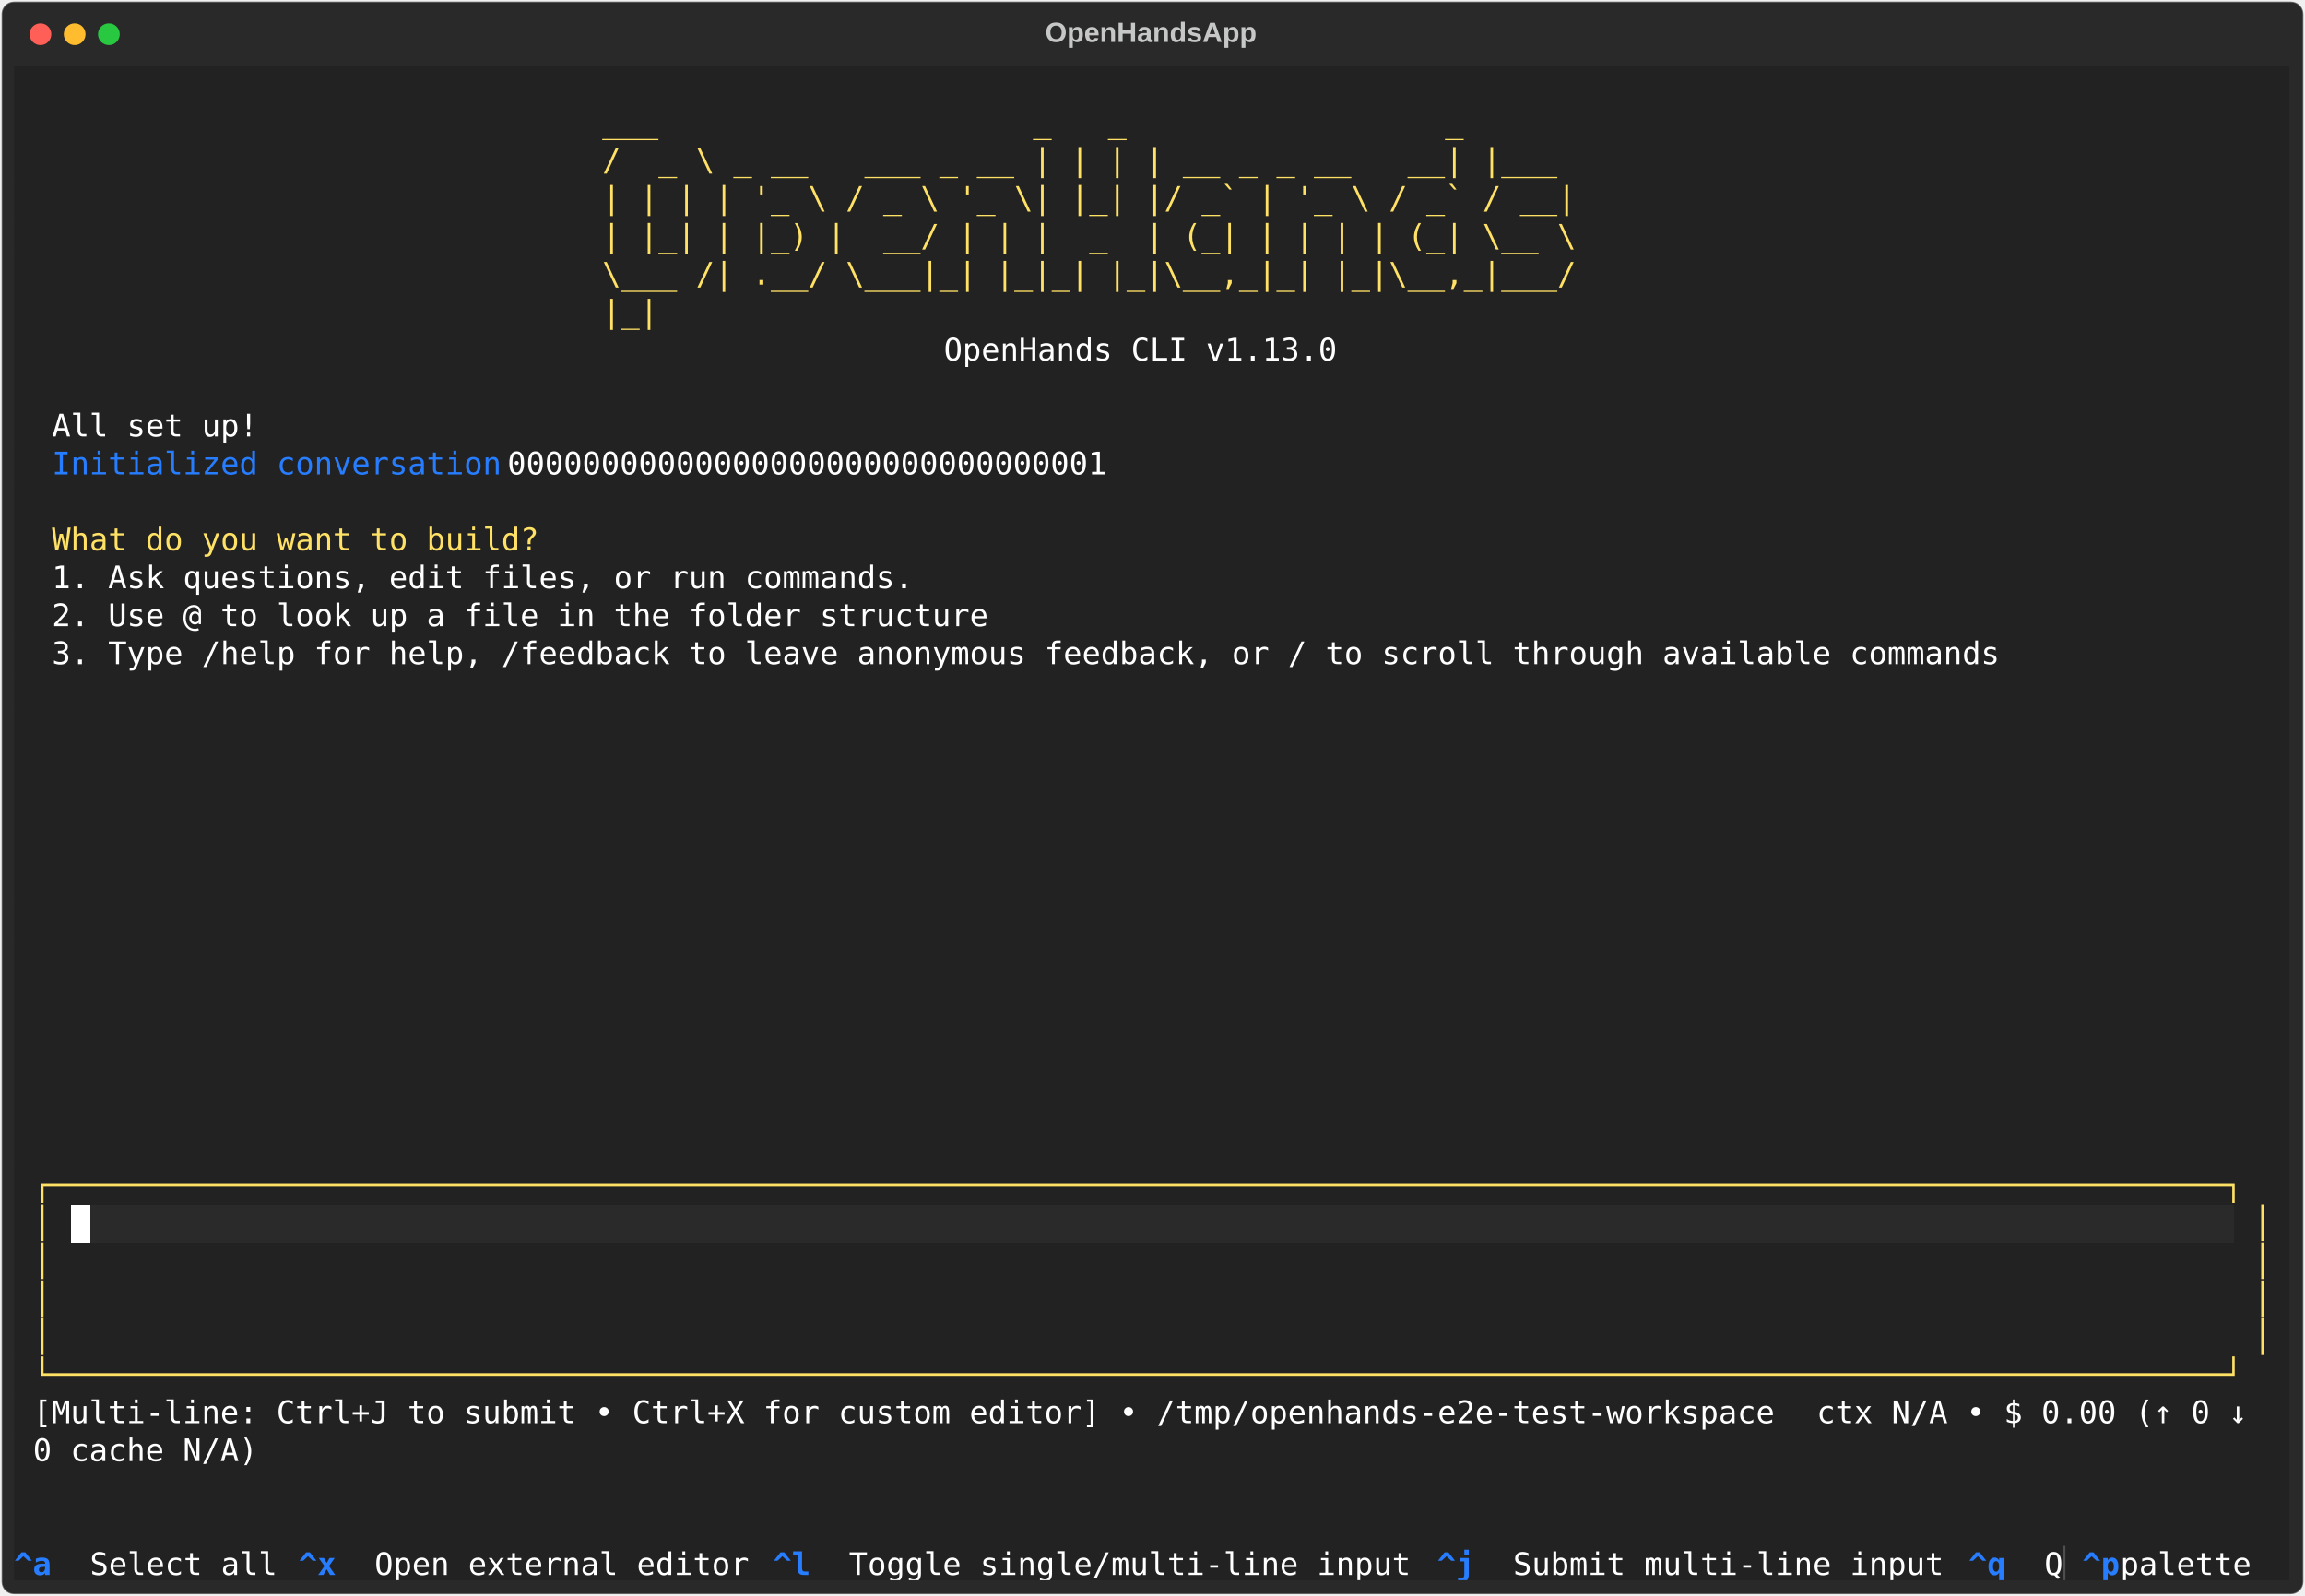
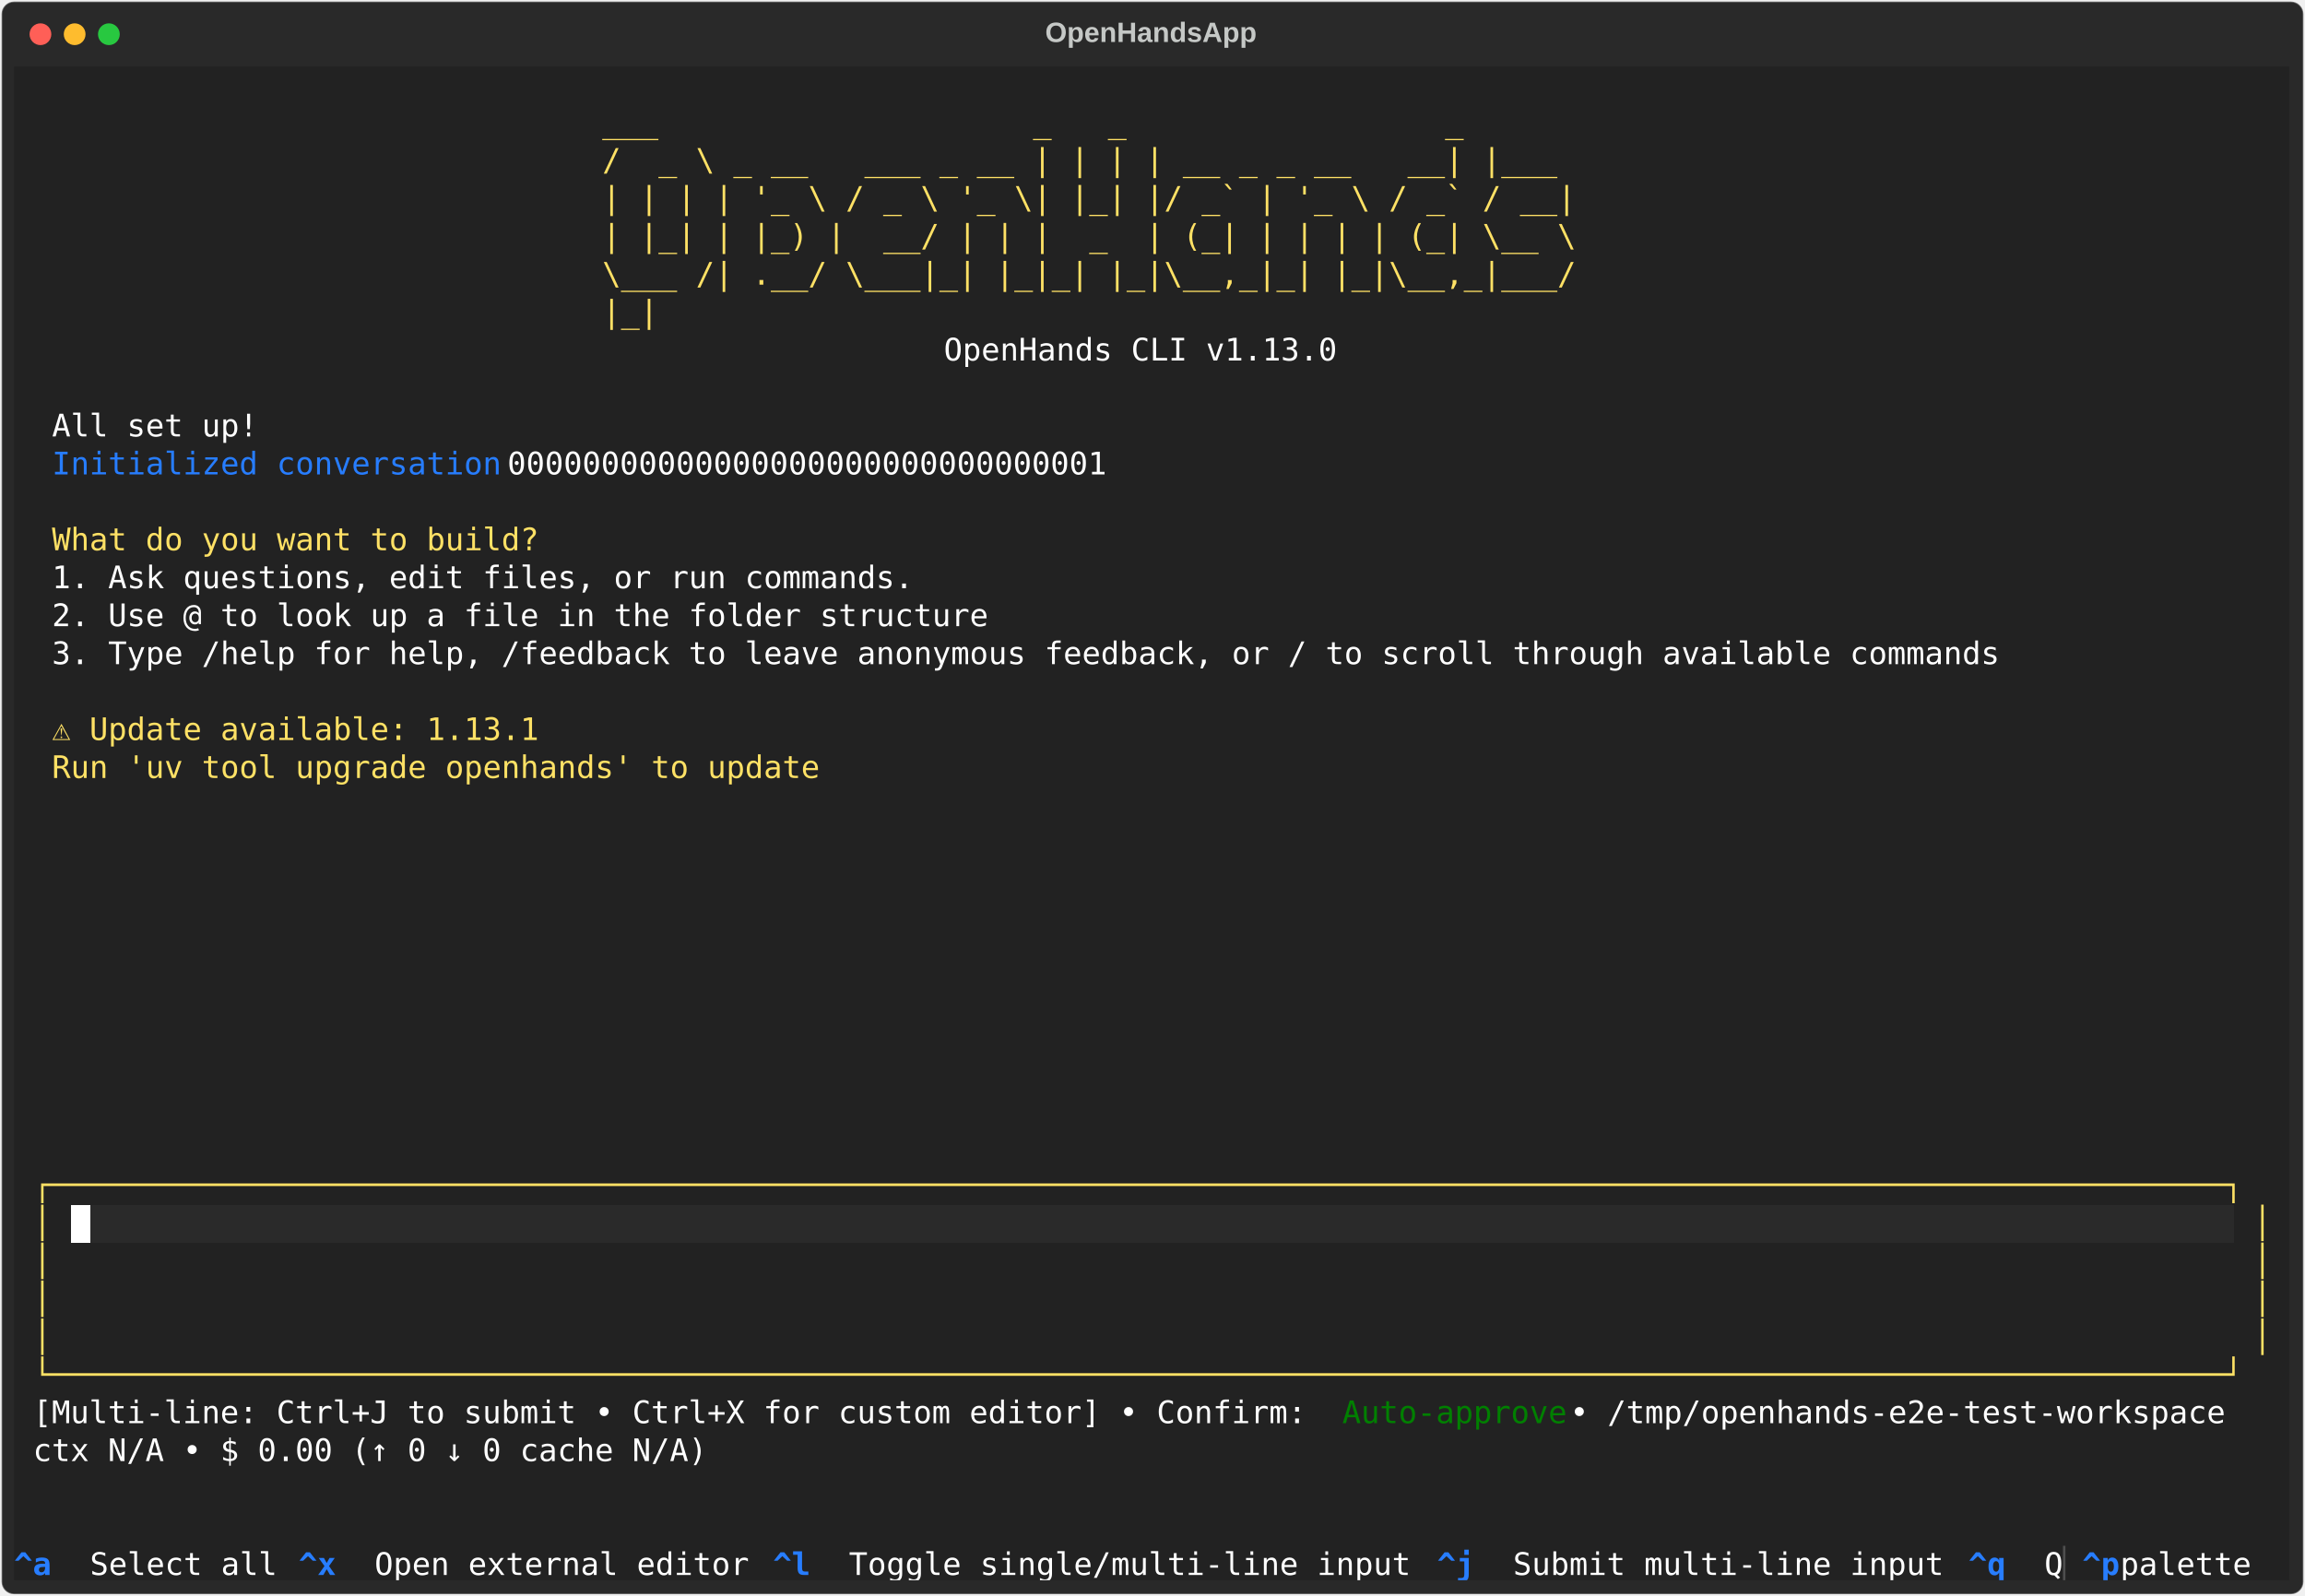
<svg xmlns="http://www.w3.org/2000/svg" class="rich-terminal" viewBox="0 0 1482 1026.0">
  <style>

    @font-face {
        font-family: "Fira Code";
        src: local("FiraCode-Regular"),
                url("https://cdnjs.cloudflare.com/ajax/libs/firacode/6.2.0/woff2/FiraCode-Regular.woff2") format("woff2"),
                url("https://cdnjs.cloudflare.com/ajax/libs/firacode/6.2.0/woff/FiraCode-Regular.woff") format("woff");
        font-style: normal;
        font-weight: 400;
    }
    @font-face {
        font-family: "Fira Code";
        src: local("FiraCode-Bold"),
                url("https://cdnjs.cloudflare.com/ajax/libs/firacode/6.2.0/woff2/FiraCode-Bold.woff2") format("woff2"),
                url("https://cdnjs.cloudflare.com/ajax/libs/firacode/6.2.0/woff/FiraCode-Bold.woff") format("woff");
        font-style: bold;
        font-weight: 700;
    }

    .terminal-matrix {
        font-family: Fira Code, monospace;
        font-size: 20px;
        line-height: 24.4px;
        font-variant-east-asian: full-width;
    }

    .terminal-title {
        font-size: 18px;
        font-weight: bold;
        font-family: arial;
    }

    .terminal-r1 { fill: #c5c8c6 }
.terminal-r2 { fill: #ffe165 }
.terminal-r3 { fill: #ffffff }
.terminal-r4 { fill: #277dff }
.terminal-r5 { fill: #fee165 }
.terminal-r6 { fill: #222222 }
- .terminal-r7 { fill: #277dff;font-weight: bold }
- .terminal-r8 { fill: #4e4e4e }
+ .terminal-r7 { fill: #008000 }
+ .terminal-r8 { fill: #277dff;font-weight: bold }
+ .terminal-r9 { fill: #4e4e4e }
    </style>
  <defs>
    <clipPath id="terminal-clip-terminal">
      <rect x="0" y="0" width="1463.0" height="975.0" />
    </clipPath>
    <clipPath id="terminal-line-0">
      <rect x="0" y="1.5" width="1464" height="24.65" />
    </clipPath>
    <clipPath id="terminal-line-1">
      <rect x="0" y="25.9" width="1464" height="24.65" />
    </clipPath>
    <clipPath id="terminal-line-2">
      <rect x="0" y="50.3" width="1464" height="24.65" />
    </clipPath>
    <clipPath id="terminal-line-3">
      <rect x="0" y="74.7" width="1464" height="24.65" />
    </clipPath>
    <clipPath id="terminal-line-4">
      <rect x="0" y="99.1" width="1464" height="24.65" />
    </clipPath>
    <clipPath id="terminal-line-5">
      <rect x="0" y="123.5" width="1464" height="24.65" />
    </clipPath>
    <clipPath id="terminal-line-6">
      <rect x="0" y="147.9" width="1464" height="24.65" />
    </clipPath>
    <clipPath id="terminal-line-7">
      <rect x="0" y="172.3" width="1464" height="24.65" />
    </clipPath>
    <clipPath id="terminal-line-8">
      <rect x="0" y="196.7" width="1464" height="24.65" />
    </clipPath>
    <clipPath id="terminal-line-9">
      <rect x="0" y="221.1" width="1464" height="24.65" />
    </clipPath>
    <clipPath id="terminal-line-10">
      <rect x="0" y="245.5" width="1464" height="24.65" />
    </clipPath>
    <clipPath id="terminal-line-11">
      <rect x="0" y="269.9" width="1464" height="24.65" />
    </clipPath>
    <clipPath id="terminal-line-12">
      <rect x="0" y="294.3" width="1464" height="24.65" />
    </clipPath>
    <clipPath id="terminal-line-13">
      <rect x="0" y="318.7" width="1464" height="24.65" />
    </clipPath>
    <clipPath id="terminal-line-14">
      <rect x="0" y="343.1" width="1464" height="24.65" />
    </clipPath>
    <clipPath id="terminal-line-15">
      <rect x="0" y="367.5" width="1464" height="24.65" />
    </clipPath>
    <clipPath id="terminal-line-16">
      <rect x="0" y="391.9" width="1464" height="24.65" />
    </clipPath>
    <clipPath id="terminal-line-17">
      <rect x="0" y="416.3" width="1464" height="24.65" />
    </clipPath>
    <clipPath id="terminal-line-18">
      <rect x="0" y="440.7" width="1464" height="24.65" />
    </clipPath>
    <clipPath id="terminal-line-19">
      <rect x="0" y="465.1" width="1464" height="24.65" />
    </clipPath>
    <clipPath id="terminal-line-20">
      <rect x="0" y="489.5" width="1464" height="24.65" />
    </clipPath>
    <clipPath id="terminal-line-21">
      <rect x="0" y="513.9" width="1464" height="24.65" />
    </clipPath>
    <clipPath id="terminal-line-22">
      <rect x="0" y="538.3" width="1464" height="24.65" />
    </clipPath>
    <clipPath id="terminal-line-23">
      <rect x="0" y="562.7" width="1464" height="24.65" />
    </clipPath>
    <clipPath id="terminal-line-24">
      <rect x="0" y="587.1" width="1464" height="24.65" />
    </clipPath>
    <clipPath id="terminal-line-25">
      <rect x="0" y="611.5" width="1464" height="24.65" />
    </clipPath>
    <clipPath id="terminal-line-26">
      <rect x="0" y="635.9" width="1464" height="24.65" />
    </clipPath>
    <clipPath id="terminal-line-27">
      <rect x="0" y="660.3" width="1464" height="24.65" />
    </clipPath>
    <clipPath id="terminal-line-28">
      <rect x="0" y="684.7" width="1464" height="24.65" />
    </clipPath>
    <clipPath id="terminal-line-29">
      <rect x="0" y="709.1" width="1464" height="24.65" />
    </clipPath>
    <clipPath id="terminal-line-30">
      <rect x="0" y="733.5" width="1464" height="24.65" />
    </clipPath>
    <clipPath id="terminal-line-31">
      <rect x="0" y="757.9" width="1464" height="24.65" />
    </clipPath>
    <clipPath id="terminal-line-32">
      <rect x="0" y="782.3" width="1464" height="24.65" />
    </clipPath>
    <clipPath id="terminal-line-33">
      <rect x="0" y="806.7" width="1464" height="24.65" />
    </clipPath>
    <clipPath id="terminal-line-34">
      <rect x="0" y="831.1" width="1464" height="24.65" />
    </clipPath>
    <clipPath id="terminal-line-35">
      <rect x="0" y="855.5" width="1464" height="24.65" />
    </clipPath>
    <clipPath id="terminal-line-36">
      <rect x="0" y="879.9" width="1464" height="24.65" />
    </clipPath>
    <clipPath id="terminal-line-37">
      <rect x="0" y="904.3" width="1464" height="24.65" />
    </clipPath>
    <clipPath id="terminal-line-38">
      <rect x="0" y="928.7" width="1464" height="24.65" />
    </clipPath>
  </defs>
  <rect fill="#292929" stroke="rgba(255,255,255,0.35)" stroke-width="1" x="1" y="1" width="1480" height="1024" rx="8" />
  <text class="terminal-title" fill="#c5c8c6" text-anchor="middle" x="740" y="27">OpenHandsApp</text>
  <g transform="translate(26,22)">
    <circle cx="0" cy="0" r="7" fill="#ff5f57" />
    <circle cx="22" cy="0" r="7" fill="#febc2e" />
    <circle cx="44" cy="0" r="7" fill="#28c840" />
  </g>
  <g transform="translate(9, 41)" clip-path="url(#terminal-clip-terminal)">
    <rect fill="#222222" x="0" y="1.5" width="1464" height="24.65" shape-rendering="crispEdges" />
    <rect fill="#222222" x="0" y="25.9" width="378.2" height="24.65" shape-rendering="crispEdges" />
    <rect fill="#222222" x="378.2" y="25.9" width="695.4" height="24.65" shape-rendering="crispEdges" />
    <rect fill="#222222" x="1073.6" y="25.9" width="390.4" height="24.65" shape-rendering="crispEdges" />
    <rect fill="#222222" x="0" y="50.3" width="378.2" height="24.65" shape-rendering="crispEdges" />
    <rect fill="#222222" x="378.2" y="50.3" width="695.4" height="24.65" shape-rendering="crispEdges" />
    <rect fill="#222222" x="1073.6" y="50.3" width="390.4" height="24.65" shape-rendering="crispEdges" />
    <rect fill="#222222" x="0" y="74.7" width="378.2" height="24.65" shape-rendering="crispEdges" />
    <rect fill="#222222" x="378.2" y="74.7" width="695.4" height="24.65" shape-rendering="crispEdges" />
    <rect fill="#222222" x="1073.6" y="74.7" width="390.4" height="24.65" shape-rendering="crispEdges" />
    <rect fill="#222222" x="0" y="99.1" width="378.2" height="24.65" shape-rendering="crispEdges" />
    <rect fill="#222222" x="378.2" y="99.1" width="695.4" height="24.65" shape-rendering="crispEdges" />
    <rect fill="#222222" x="1073.6" y="99.1" width="390.4" height="24.65" shape-rendering="crispEdges" />
    <rect fill="#222222" x="0" y="123.5" width="378.2" height="24.65" shape-rendering="crispEdges" />
    <rect fill="#222222" x="378.2" y="123.5" width="695.4" height="24.65" shape-rendering="crispEdges" />
    <rect fill="#222222" x="1073.6" y="123.5" width="390.4" height="24.65" shape-rendering="crispEdges" />
    <rect fill="#222222" x="0" y="147.9" width="378.2" height="24.65" shape-rendering="crispEdges" />
    <rect fill="#222222" x="378.2" y="147.9" width="695.4" height="24.65" shape-rendering="crispEdges" />
    <rect fill="#222222" x="1073.6" y="147.9" width="390.4" height="24.65" shape-rendering="crispEdges" />
    <rect fill="#222222" x="0" y="172.3" width="597.8" height="24.65" shape-rendering="crispEdges" />
    <rect fill="#222222" x="597.8" y="172.3" width="256.2" height="24.65" shape-rendering="crispEdges" />
    <rect fill="#222222" x="854" y="172.3" width="610" height="24.65" shape-rendering="crispEdges" />
    <rect fill="#222222" x="0" y="196.7" width="1464" height="24.65" shape-rendering="crispEdges" />
    <rect fill="#222222" x="0" y="221.1" width="24.4" height="24.65" shape-rendering="crispEdges" />
    <rect fill="#222222" x="24.4" y="221.1" width="134.2" height="24.65" shape-rendering="crispEdges" />
    <rect fill="#222222" x="158.6" y="221.1" width="1305.4" height="24.65" shape-rendering="crispEdges" />
    <rect fill="#222222" x="0" y="245.5" width="24.4" height="24.65" shape-rendering="crispEdges" />
    <rect fill="#222222" x="24.4" y="245.5" width="292.8" height="24.65" shape-rendering="crispEdges" />
    <rect fill="#222222" x="317.2" y="245.5" width="402.6" height="24.65" shape-rendering="crispEdges" />
    <rect fill="#222222" x="719.8" y="245.5" width="744.2" height="24.65" shape-rendering="crispEdges" />
    <rect fill="#222222" x="0" y="269.9" width="1464" height="24.65" shape-rendering="crispEdges" />
    <rect fill="#222222" x="0" y="294.3" width="24.4" height="24.65" shape-rendering="crispEdges" />
    <rect fill="#222222" x="24.4" y="294.3" width="317.2" height="24.65" shape-rendering="crispEdges" />
    <rect fill="#222222" x="341.6" y="294.3" width="1122.4" height="24.65" shape-rendering="crispEdges" />
    <rect fill="#222222" x="0" y="318.7" width="24.4" height="24.65" shape-rendering="crispEdges" />
    <rect fill="#222222" x="24.4" y="318.7" width="561.2" height="24.65" shape-rendering="crispEdges" />
    <rect fill="#222222" x="585.6" y="318.7" width="878.4" height="24.65" shape-rendering="crispEdges" />
    <rect fill="#222222" x="0" y="343.1" width="24.4" height="24.65" shape-rendering="crispEdges" />
    <rect fill="#222222" x="24.4" y="343.1" width="610" height="24.65" shape-rendering="crispEdges" />
    <rect fill="#222222" x="634.4" y="343.1" width="829.6" height="24.65" shape-rendering="crispEdges" />
    <rect fill="#222222" x="0" y="367.5" width="24.4" height="24.65" shape-rendering="crispEdges" />
    <rect fill="#222222" x="24.4" y="367.5" width="1268.8" height="24.65" shape-rendering="crispEdges" />
    <rect fill="#222222" x="1293.2" y="367.5" width="170.8" height="24.65" shape-rendering="crispEdges" />
    <rect fill="#222222" x="0" y="391.9" width="1464" height="24.65" shape-rendering="crispEdges" />
-     <rect fill="#222222" x="0" y="416.3" width="1464" height="24.65" shape-rendering="crispEdges" />
-     <rect fill="#222222" x="0" y="440.7" width="1464" height="24.65" shape-rendering="crispEdges" />
+     <rect fill="#222222" x="0" y="416.3" width="24.4" height="24.65" shape-rendering="crispEdges" />
+     <rect fill="#222222" x="24.4" y="416.3" width="317.2" height="24.65" shape-rendering="crispEdges" />
+     <rect fill="#222222" x="341.6" y="416.3" width="1122.4" height="24.65" shape-rendering="crispEdges" />
+     <rect fill="#222222" x="0" y="440.7" width="24.4" height="24.65" shape-rendering="crispEdges" />
+     <rect fill="#222222" x="24.4" y="440.7" width="500.2" height="24.65" shape-rendering="crispEdges" />
+     <rect fill="#222222" x="524.6" y="440.7" width="939.4" height="24.65" shape-rendering="crispEdges" />
    <rect fill="#222222" x="0" y="465.1" width="1464" height="24.65" shape-rendering="crispEdges" />
    <rect fill="#222222" x="0" y="489.5" width="1464" height="24.65" shape-rendering="crispEdges" />
    <rect fill="#222222" x="0" y="513.9" width="1464" height="24.65" shape-rendering="crispEdges" />
    <rect fill="#222222" x="0" y="538.3" width="1464" height="24.65" shape-rendering="crispEdges" />
    <rect fill="#222222" x="0" y="562.7" width="1464" height="24.65" shape-rendering="crispEdges" />
    <rect fill="#222222" x="0" y="587.1" width="1464" height="24.65" shape-rendering="crispEdges" />
    <rect fill="#222222" x="0" y="611.5" width="1464" height="24.65" shape-rendering="crispEdges" />
    <rect fill="#222222" x="0" y="635.9" width="1464" height="24.65" shape-rendering="crispEdges" />
    <rect fill="#222222" x="0" y="660.3" width="1464" height="24.65" shape-rendering="crispEdges" />
    <rect fill="#222222" x="0" y="684.7" width="12.2" height="24.65" shape-rendering="crispEdges" />
    <rect fill="#222222" x="12.2" y="684.7" width="12.2" height="24.65" shape-rendering="crispEdges" />
    <rect fill="#222222" x="24.4" y="684.7" width="1439.6" height="24.65" shape-rendering="crispEdges" />
    <rect fill="#222222" x="0" y="709.1" width="12.2" height="24.65" shape-rendering="crispEdges" />
    <rect fill="#222222" x="12.2" y="709.1" width="1439.6" height="24.65" shape-rendering="crispEdges" />
    <rect fill="#222222" x="1451.8" y="709.1" width="12.2" height="24.65" shape-rendering="crispEdges" />
    <rect fill="#222222" x="0" y="733.5" width="12.2" height="24.65" shape-rendering="crispEdges" />
    <rect fill="#222222" x="12.2" y="733.5" width="12.2" height="24.65" shape-rendering="crispEdges" />
    <rect fill="#222222" x="24.4" y="733.5" width="12.2" height="24.65" shape-rendering="crispEdges" />
    <rect fill="#ffffff" x="36.6" y="733.5" width="12.2" height="24.65" shape-rendering="crispEdges" />
    <rect fill="#2a2a2a" x="48.8" y="733.5" width="1378.6" height="24.65" shape-rendering="crispEdges" />
    <rect fill="#222222" x="1427.4" y="733.5" width="12.2" height="24.65" shape-rendering="crispEdges" />
    <rect fill="#222222" x="1439.6" y="733.5" width="12.2" height="24.65" shape-rendering="crispEdges" />
    <rect fill="#222222" x="1451.8" y="733.5" width="12.2" height="24.65" shape-rendering="crispEdges" />
    <rect fill="#222222" x="0" y="757.9" width="12.2" height="24.65" shape-rendering="crispEdges" />
    <rect fill="#222222" x="12.2" y="757.9" width="12.2" height="24.65" shape-rendering="crispEdges" />
    <rect fill="#222222" x="24.4" y="757.9" width="12.2" height="24.65" shape-rendering="crispEdges" />
    <rect fill="#222222" x="36.6" y="757.9" width="1390.8" height="24.65" shape-rendering="crispEdges" />
    <rect fill="#222222" x="1427.4" y="757.9" width="12.2" height="24.65" shape-rendering="crispEdges" />
    <rect fill="#222222" x="1439.6" y="757.9" width="12.2" height="24.65" shape-rendering="crispEdges" />
    <rect fill="#222222" x="1451.8" y="757.9" width="12.2" height="24.65" shape-rendering="crispEdges" />
    <rect fill="#222222" x="0" y="782.3" width="12.2" height="24.65" shape-rendering="crispEdges" />
    <rect fill="#222222" x="12.2" y="782.3" width="12.2" height="24.65" shape-rendering="crispEdges" />
    <rect fill="#222222" x="24.4" y="782.3" width="12.2" height="24.65" shape-rendering="crispEdges" />
    <rect fill="#222222" x="36.6" y="782.3" width="1390.8" height="24.65" shape-rendering="crispEdges" />
    <rect fill="#222222" x="1427.4" y="782.3" width="12.2" height="24.65" shape-rendering="crispEdges" />
    <rect fill="#222222" x="1439.6" y="782.3" width="12.2" height="24.65" shape-rendering="crispEdges" />
    <rect fill="#222222" x="1451.8" y="782.3" width="12.2" height="24.65" shape-rendering="crispEdges" />
    <rect fill="#222222" x="0" y="806.7" width="12.2" height="24.65" shape-rendering="crispEdges" />
    <rect fill="#222222" x="12.2" y="806.7" width="12.2" height="24.65" shape-rendering="crispEdges" />
    <rect fill="#222222" x="24.4" y="806.7" width="12.2" height="24.65" shape-rendering="crispEdges" />
    <rect fill="#222222" x="36.6" y="806.7" width="1390.8" height="24.65" shape-rendering="crispEdges" />
    <rect fill="#222222" x="1427.4" y="806.7" width="12.2" height="24.65" shape-rendering="crispEdges" />
    <rect fill="#222222" x="1439.6" y="806.7" width="12.2" height="24.65" shape-rendering="crispEdges" />
    <rect fill="#222222" x="1451.8" y="806.7" width="12.2" height="24.65" shape-rendering="crispEdges" />
    <rect fill="#222222" x="0" y="831.1" width="12.2" height="24.65" shape-rendering="crispEdges" />
    <rect fill="#222222" x="12.2" y="831.1" width="1439.6" height="24.65" shape-rendering="crispEdges" />
    <rect fill="#222222" x="1451.8" y="831.1" width="12.2" height="24.65" shape-rendering="crispEdges" />
    <rect fill="#222222" x="0" y="855.5" width="12.2" height="24.65" shape-rendering="crispEdges" />
-     <rect fill="#222222" x="12.2" y="855.5" width="1146.8" height="24.65" shape-rendering="crispEdges" />
-     <rect fill="#222222" x="1159" y="855.5" width="280.6" height="24.65" shape-rendering="crispEdges" />
+     <rect fill="#222222" x="12.2" y="855.5" width="841.8" height="24.65" shape-rendering="crispEdges" />
+     <rect fill="#222222" x="854" y="855.5" width="146.4" height="24.65" shape-rendering="crispEdges" />
+     <rect fill="#222222" x="1000.4" y="855.5" width="439.2" height="24.65" shape-rendering="crispEdges" />
    <rect fill="#222222" x="1439.6" y="855.5" width="24.4" height="24.65" shape-rendering="crispEdges" />
    <rect fill="#222222" x="0" y="879.9" width="12.2" height="24.65" shape-rendering="crispEdges" />
-     <rect fill="#222222" x="12.2" y="879.9" width="146.4" height="24.65" shape-rendering="crispEdges" />
-     <rect fill="#222222" x="158.6" y="879.9" width="1305.4" height="24.65" shape-rendering="crispEdges" />
+     <rect fill="#222222" x="12.2" y="879.9" width="439.2" height="24.65" shape-rendering="crispEdges" />
+     <rect fill="#222222" x="451.4" y="879.9" width="1012.6" height="24.65" shape-rendering="crispEdges" />
    <rect fill="#222222" x="0" y="904.3" width="1464" height="24.65" shape-rendering="crispEdges" />
    <rect fill="#222222" x="0" y="928.7" width="1464" height="24.65" shape-rendering="crispEdges" />
    <rect fill="#222222" x="0" y="953.1" width="48.8" height="24.65" shape-rendering="crispEdges" />
    <rect fill="#222222" x="48.8" y="953.1" width="134.2" height="24.65" shape-rendering="crispEdges" />
    <rect fill="#222222" x="183" y="953.1" width="48.8" height="24.65" shape-rendering="crispEdges" />
    <rect fill="#222222" x="231.8" y="953.1" width="256.2" height="24.65" shape-rendering="crispEdges" />
    <rect fill="#222222" x="488" y="953.1" width="48.8" height="24.65" shape-rendering="crispEdges" />
    <rect fill="#222222" x="536.8" y="953.1" width="378.2" height="24.65" shape-rendering="crispEdges" />
    <rect fill="#222222" x="915" y="953.1" width="48.8" height="24.65" shape-rendering="crispEdges" />
    <rect fill="#222222" x="963.8" y="953.1" width="292.8" height="24.65" shape-rendering="crispEdges" />
    <rect fill="#222222" x="1256.6" y="953.1" width="48.8" height="24.65" shape-rendering="crispEdges" />
    <rect fill="#222222" x="1305.4" y="953.1" width="12.2" height="24.65" shape-rendering="crispEdges" />
    <rect fill="#222222" x="1317.6" y="953.1" width="12.2" height="24.65" shape-rendering="crispEdges" />
    <rect fill="#222222" x="1329.8" y="953.1" width="24.4" height="24.65" shape-rendering="crispEdges" />
    <rect fill="#222222" x="1354.2" y="953.1" width="97.6" height="24.65" shape-rendering="crispEdges" />
    <rect fill="#222222" x="1451.8" y="953.1" width="12.2" height="24.65" shape-rendering="crispEdges" />
    <g class="terminal-matrix">
      <text class="terminal-r1" x="1464" y="20" textLength="12.2" clip-path="url(#terminal-line-0)">
</text>
      <text class="terminal-r2" x="378.2" y="44.4" textLength="695.4" clip-path="url(#terminal-line-1)">     ___                    _   _                 _      </text>
      <text class="terminal-r1" x="1464" y="44.4" textLength="12.2" clip-path="url(#terminal-line-1)">
</text>
      <text class="terminal-r2" x="378.2" y="68.8" textLength="695.4" clip-path="url(#terminal-line-2)">    /  _ \ _ __   ___ _ __ | | | | __ _ _ __   __| |___  </text>
      <text class="terminal-r1" x="1464" y="68.8" textLength="12.2" clip-path="url(#terminal-line-2)">
</text>
      <text class="terminal-r2" x="378.2" y="93.2" textLength="695.4" clip-path="url(#terminal-line-3)">    | | | | '_ \ / _ \ '_ \| |_| |/ _` | '_ \ / _` / __| </text>
      <text class="terminal-r1" x="1464" y="93.2" textLength="12.2" clip-path="url(#terminal-line-3)">
</text>
      <text class="terminal-r2" x="378.2" y="117.6" textLength="695.4" clip-path="url(#terminal-line-4)">    | |_| | |_) |  __/ | | |  _  | (_| | | | | (_| \__ \ </text>
      <text class="terminal-r1" x="1464" y="117.6" textLength="12.2" clip-path="url(#terminal-line-4)">
</text>
      <text class="terminal-r2" x="378.2" y="142" textLength="695.4" clip-path="url(#terminal-line-5)">    \___ /| .__/ \___|_| |_|_| |_|\__,_|_| |_|\__,_|___/ </text>
      <text class="terminal-r1" x="1464" y="142" textLength="12.2" clip-path="url(#terminal-line-5)">
</text>
      <text class="terminal-r2" x="378.2" y="166.4" textLength="695.4" clip-path="url(#terminal-line-6)">          |_|                                            </text>
      <text class="terminal-r1" x="1464" y="166.4" textLength="12.2" clip-path="url(#terminal-line-6)">
</text>
      <text class="terminal-r3" x="597.8" y="190.8" textLength="256.2" clip-path="url(#terminal-line-7)">OpenHands CLI v1.13.0</text>
      <text class="terminal-r1" x="1464" y="190.8" textLength="12.2" clip-path="url(#terminal-line-7)">
</text>
      <text class="terminal-r1" x="1464" y="215.2" textLength="12.2" clip-path="url(#terminal-line-8)">
</text>
      <text class="terminal-r3" x="24.4" y="239.6" textLength="134.2" clip-path="url(#terminal-line-9)">All set up!</text>
      <text class="terminal-r1" x="1464" y="239.6" textLength="12.2" clip-path="url(#terminal-line-9)">
</text>
      <text class="terminal-r4" x="24.4" y="264" textLength="292.8" clip-path="url(#terminal-line-10)">Initialized conversation</text>
      <text class="terminal-r3" x="317.2" y="264" textLength="402.6" clip-path="url(#terminal-line-10)"> 00000000000000000000000000000001</text>
      <text class="terminal-r1" x="1464" y="264" textLength="12.2" clip-path="url(#terminal-line-10)">
</text>
      <text class="terminal-r1" x="1464" y="288.4" textLength="12.2" clip-path="url(#terminal-line-11)">
</text>
      <text class="terminal-r2" x="24.4" y="312.8" textLength="317.2" clip-path="url(#terminal-line-12)">What do you want to build?</text>
      <text class="terminal-r1" x="1464" y="312.8" textLength="12.2" clip-path="url(#terminal-line-12)">
</text>
      <text class="terminal-r3" x="24.4" y="337.2" textLength="561.2" clip-path="url(#terminal-line-13)">1. Ask questions, edit files, or run commands.</text>
      <text class="terminal-r1" x="1464" y="337.2" textLength="12.2" clip-path="url(#terminal-line-13)">
</text>
      <text class="terminal-r3" x="24.4" y="361.6" textLength="610" clip-path="url(#terminal-line-14)">2. Use @ to look up a file in the folder structure</text>
      <text class="terminal-r1" x="1464" y="361.6" textLength="12.2" clip-path="url(#terminal-line-14)">
</text>
      <text class="terminal-r3" x="24.4" y="386" textLength="1268.8" clip-path="url(#terminal-line-15)">3. Type /help for help, /feedback to leave anonymous feedback, or / to scroll through available commands</text>
      <text class="terminal-r1" x="1464" y="386" textLength="12.2" clip-path="url(#terminal-line-15)">
</text>
      <text class="terminal-r1" x="1464" y="410.4" textLength="12.2" clip-path="url(#terminal-line-16)">
</text>
+       <text class="terminal-r2" x="24.4" y="434.8" textLength="317.2" clip-path="url(#terminal-line-17)">⚠ Update available: 1.13.1</text>
      <text class="terminal-r1" x="1464" y="434.8" textLength="12.2" clip-path="url(#terminal-line-17)">
</text>
+       <text class="terminal-r5" x="24.4" y="459.2" textLength="500.2" clip-path="url(#terminal-line-18)">Run 'uv tool upgrade openhands' to update</text>
      <text class="terminal-r1" x="1464" y="459.2" textLength="12.2" clip-path="url(#terminal-line-18)">
</text>
      <text class="terminal-r1" x="1464" y="483.6" textLength="12.2" clip-path="url(#terminal-line-19)">
</text>
      <text class="terminal-r1" x="1464" y="508" textLength="12.2" clip-path="url(#terminal-line-20)">
</text>
      <text class="terminal-r1" x="1464" y="532.4" textLength="12.2" clip-path="url(#terminal-line-21)">
</text>
      <text class="terminal-r1" x="1464" y="556.8" textLength="12.2" clip-path="url(#terminal-line-22)">
</text>
      <text class="terminal-r1" x="1464" y="581.2" textLength="12.2" clip-path="url(#terminal-line-23)">
</text>
      <text class="terminal-r1" x="1464" y="605.6" textLength="12.2" clip-path="url(#terminal-line-24)">
</text>
      <text class="terminal-r1" x="1464" y="630" textLength="12.2" clip-path="url(#terminal-line-25)">
</text>
      <text class="terminal-r1" x="1464" y="654.4" textLength="12.2" clip-path="url(#terminal-line-26)">
</text>
      <text class="terminal-r1" x="1464" y="678.8" textLength="12.2" clip-path="url(#terminal-line-27)">
</text>
      <text class="terminal-r1" x="1464" y="703.2" textLength="12.2" clip-path="url(#terminal-line-28)">
</text>
      <text class="terminal-r5" x="12.2" y="727.6" textLength="1439.6" clip-path="url(#terminal-line-29)">┌────────────────────────────────────────────────────────────────────────────────────────────────────────────────────┐</text>
      <text class="terminal-r1" x="1464" y="727.6" textLength="12.2" clip-path="url(#terminal-line-29)">
</text>
      <text class="terminal-r5" x="12.2" y="752" textLength="12.2" clip-path="url(#terminal-line-30)">│</text>
      <text class="terminal-r5" x="1439.6" y="752" textLength="12.2" clip-path="url(#terminal-line-30)">│</text>
      <text class="terminal-r1" x="1464" y="752" textLength="12.2" clip-path="url(#terminal-line-30)">
</text>
      <text class="terminal-r5" x="12.2" y="776.4" textLength="12.2" clip-path="url(#terminal-line-31)">│</text>
      <text class="terminal-r5" x="1439.6" y="776.4" textLength="12.2" clip-path="url(#terminal-line-31)">│</text>
      <text class="terminal-r1" x="1464" y="776.4" textLength="12.2" clip-path="url(#terminal-line-31)">
</text>
      <text class="terminal-r5" x="12.2" y="800.8" textLength="12.2" clip-path="url(#terminal-line-32)">│</text>
      <text class="terminal-r5" x="1439.6" y="800.8" textLength="12.2" clip-path="url(#terminal-line-32)">│</text>
      <text class="terminal-r1" x="1464" y="800.8" textLength="12.2" clip-path="url(#terminal-line-32)">
</text>
      <text class="terminal-r5" x="12.2" y="825.2" textLength="12.2" clip-path="url(#terminal-line-33)">│</text>
      <text class="terminal-r5" x="1439.6" y="825.2" textLength="12.2" clip-path="url(#terminal-line-33)">│</text>
      <text class="terminal-r1" x="1464" y="825.2" textLength="12.2" clip-path="url(#terminal-line-33)">
</text>
      <text class="terminal-r5" x="12.2" y="849.6" textLength="1439.6" clip-path="url(#terminal-line-34)">└────────────────────────────────────────────────────────────────────────────────────────────────────────────────────┘</text>
      <text class="terminal-r1" x="1464" y="849.6" textLength="12.2" clip-path="url(#terminal-line-34)">
</text>
-       <text class="terminal-r3" x="12.2" y="874" textLength="1146.8" clip-path="url(#terminal-line-35)">[Multi-line: Ctrl+J to submit • Ctrl+X for custom editor] • /tmp/openhands-e2e-test-workspace </text>
-       <text class="terminal-r3" x="1159" y="874" textLength="280.6" clip-path="url(#terminal-line-35)">ctx N/A • $ 0.00 (↑ 0 ↓</text>
+       <text class="terminal-r3" x="12.2" y="874" textLength="841.8" clip-path="url(#terminal-line-35)">[Multi-line: Ctrl+J to submit • Ctrl+X for custom editor] • Confirm: </text>
+       <text class="terminal-r7" x="854" y="874" textLength="146.4" clip-path="url(#terminal-line-35)">Auto-approve</text>
+       <text class="terminal-r3" x="1000.4" y="874" textLength="439.2" clip-path="url(#terminal-line-35)"> • /tmp/openhands-e2e-test-workspace</text>
      <text class="terminal-r1" x="1464" y="874" textLength="12.2" clip-path="url(#terminal-line-35)">
</text>
-       <text class="terminal-r3" x="12.2" y="898.4" textLength="146.4" clip-path="url(#terminal-line-36)">0 cache N/A)</text>
+       <text class="terminal-r3" x="12.2" y="898.4" textLength="439.2" clip-path="url(#terminal-line-36)">ctx N/A • $ 0.00 (↑ 0 ↓ 0 cache N/A)</text>
      <text class="terminal-r1" x="1464" y="898.4" textLength="12.2" clip-path="url(#terminal-line-36)">
</text>
      <text class="terminal-r1" x="1464" y="922.8" textLength="12.2" clip-path="url(#terminal-line-37)">
</text>
      <text class="terminal-r1" x="1464" y="947.2" textLength="12.2" clip-path="url(#terminal-line-38)">
</text>
-       <text class="terminal-r7" x="0" y="971.6" textLength="48.8" clip-path="url(#terminal-line-39)"> ^a </text>
+       <text class="terminal-r8" x="0" y="971.6" textLength="48.8" clip-path="url(#terminal-line-39)"> ^a </text>
      <text class="terminal-r3" x="48.8" y="971.6" textLength="134.2" clip-path="url(#terminal-line-39)">Select all </text>
-       <text class="terminal-r7" x="183" y="971.6" textLength="48.8" clip-path="url(#terminal-line-39)"> ^x </text>
+       <text class="terminal-r8" x="183" y="971.6" textLength="48.8" clip-path="url(#terminal-line-39)"> ^x </text>
      <text class="terminal-r3" x="231.8" y="971.6" textLength="256.2" clip-path="url(#terminal-line-39)">Open external editor </text>
-       <text class="terminal-r7" x="488" y="971.6" textLength="48.8" clip-path="url(#terminal-line-39)"> ^l </text>
+       <text class="terminal-r8" x="488" y="971.6" textLength="48.8" clip-path="url(#terminal-line-39)"> ^l </text>
      <text class="terminal-r3" x="536.8" y="971.6" textLength="378.2" clip-path="url(#terminal-line-39)">Toggle single/multi-line input </text>
-       <text class="terminal-r7" x="915" y="971.6" textLength="48.8" clip-path="url(#terminal-line-39)"> ^j </text>
+       <text class="terminal-r8" x="915" y="971.6" textLength="48.8" clip-path="url(#terminal-line-39)"> ^j </text>
      <text class="terminal-r3" x="963.8" y="971.6" textLength="292.8" clip-path="url(#terminal-line-39)">Submit multi-line input </text>
-       <text class="terminal-r7" x="1256.6" y="971.6" textLength="48.8" clip-path="url(#terminal-line-39)"> ^q </text>
+       <text class="terminal-r8" x="1256.6" y="971.6" textLength="48.8" clip-path="url(#terminal-line-39)"> ^q </text>
      <text class="terminal-r3" x="1305.4" y="971.6" textLength="12.2" clip-path="url(#terminal-line-39)">Q</text>
-       <text class="terminal-r8" x="1317.6" y="971.6" textLength="12.2" clip-path="url(#terminal-line-39)">▏</text>
-       <text class="terminal-r7" x="1329.8" y="971.6" textLength="24.4" clip-path="url(#terminal-line-39)">^p</text>
+       <text class="terminal-r9" x="1317.6" y="971.6" textLength="12.2" clip-path="url(#terminal-line-39)">▏</text>
+       <text class="terminal-r8" x="1329.8" y="971.6" textLength="24.4" clip-path="url(#terminal-line-39)">^p</text>
      <text class="terminal-r3" x="1354.2" y="971.6" textLength="97.6" clip-path="url(#terminal-line-39)"> palette</text>
    </g>
  </g>
</svg>
